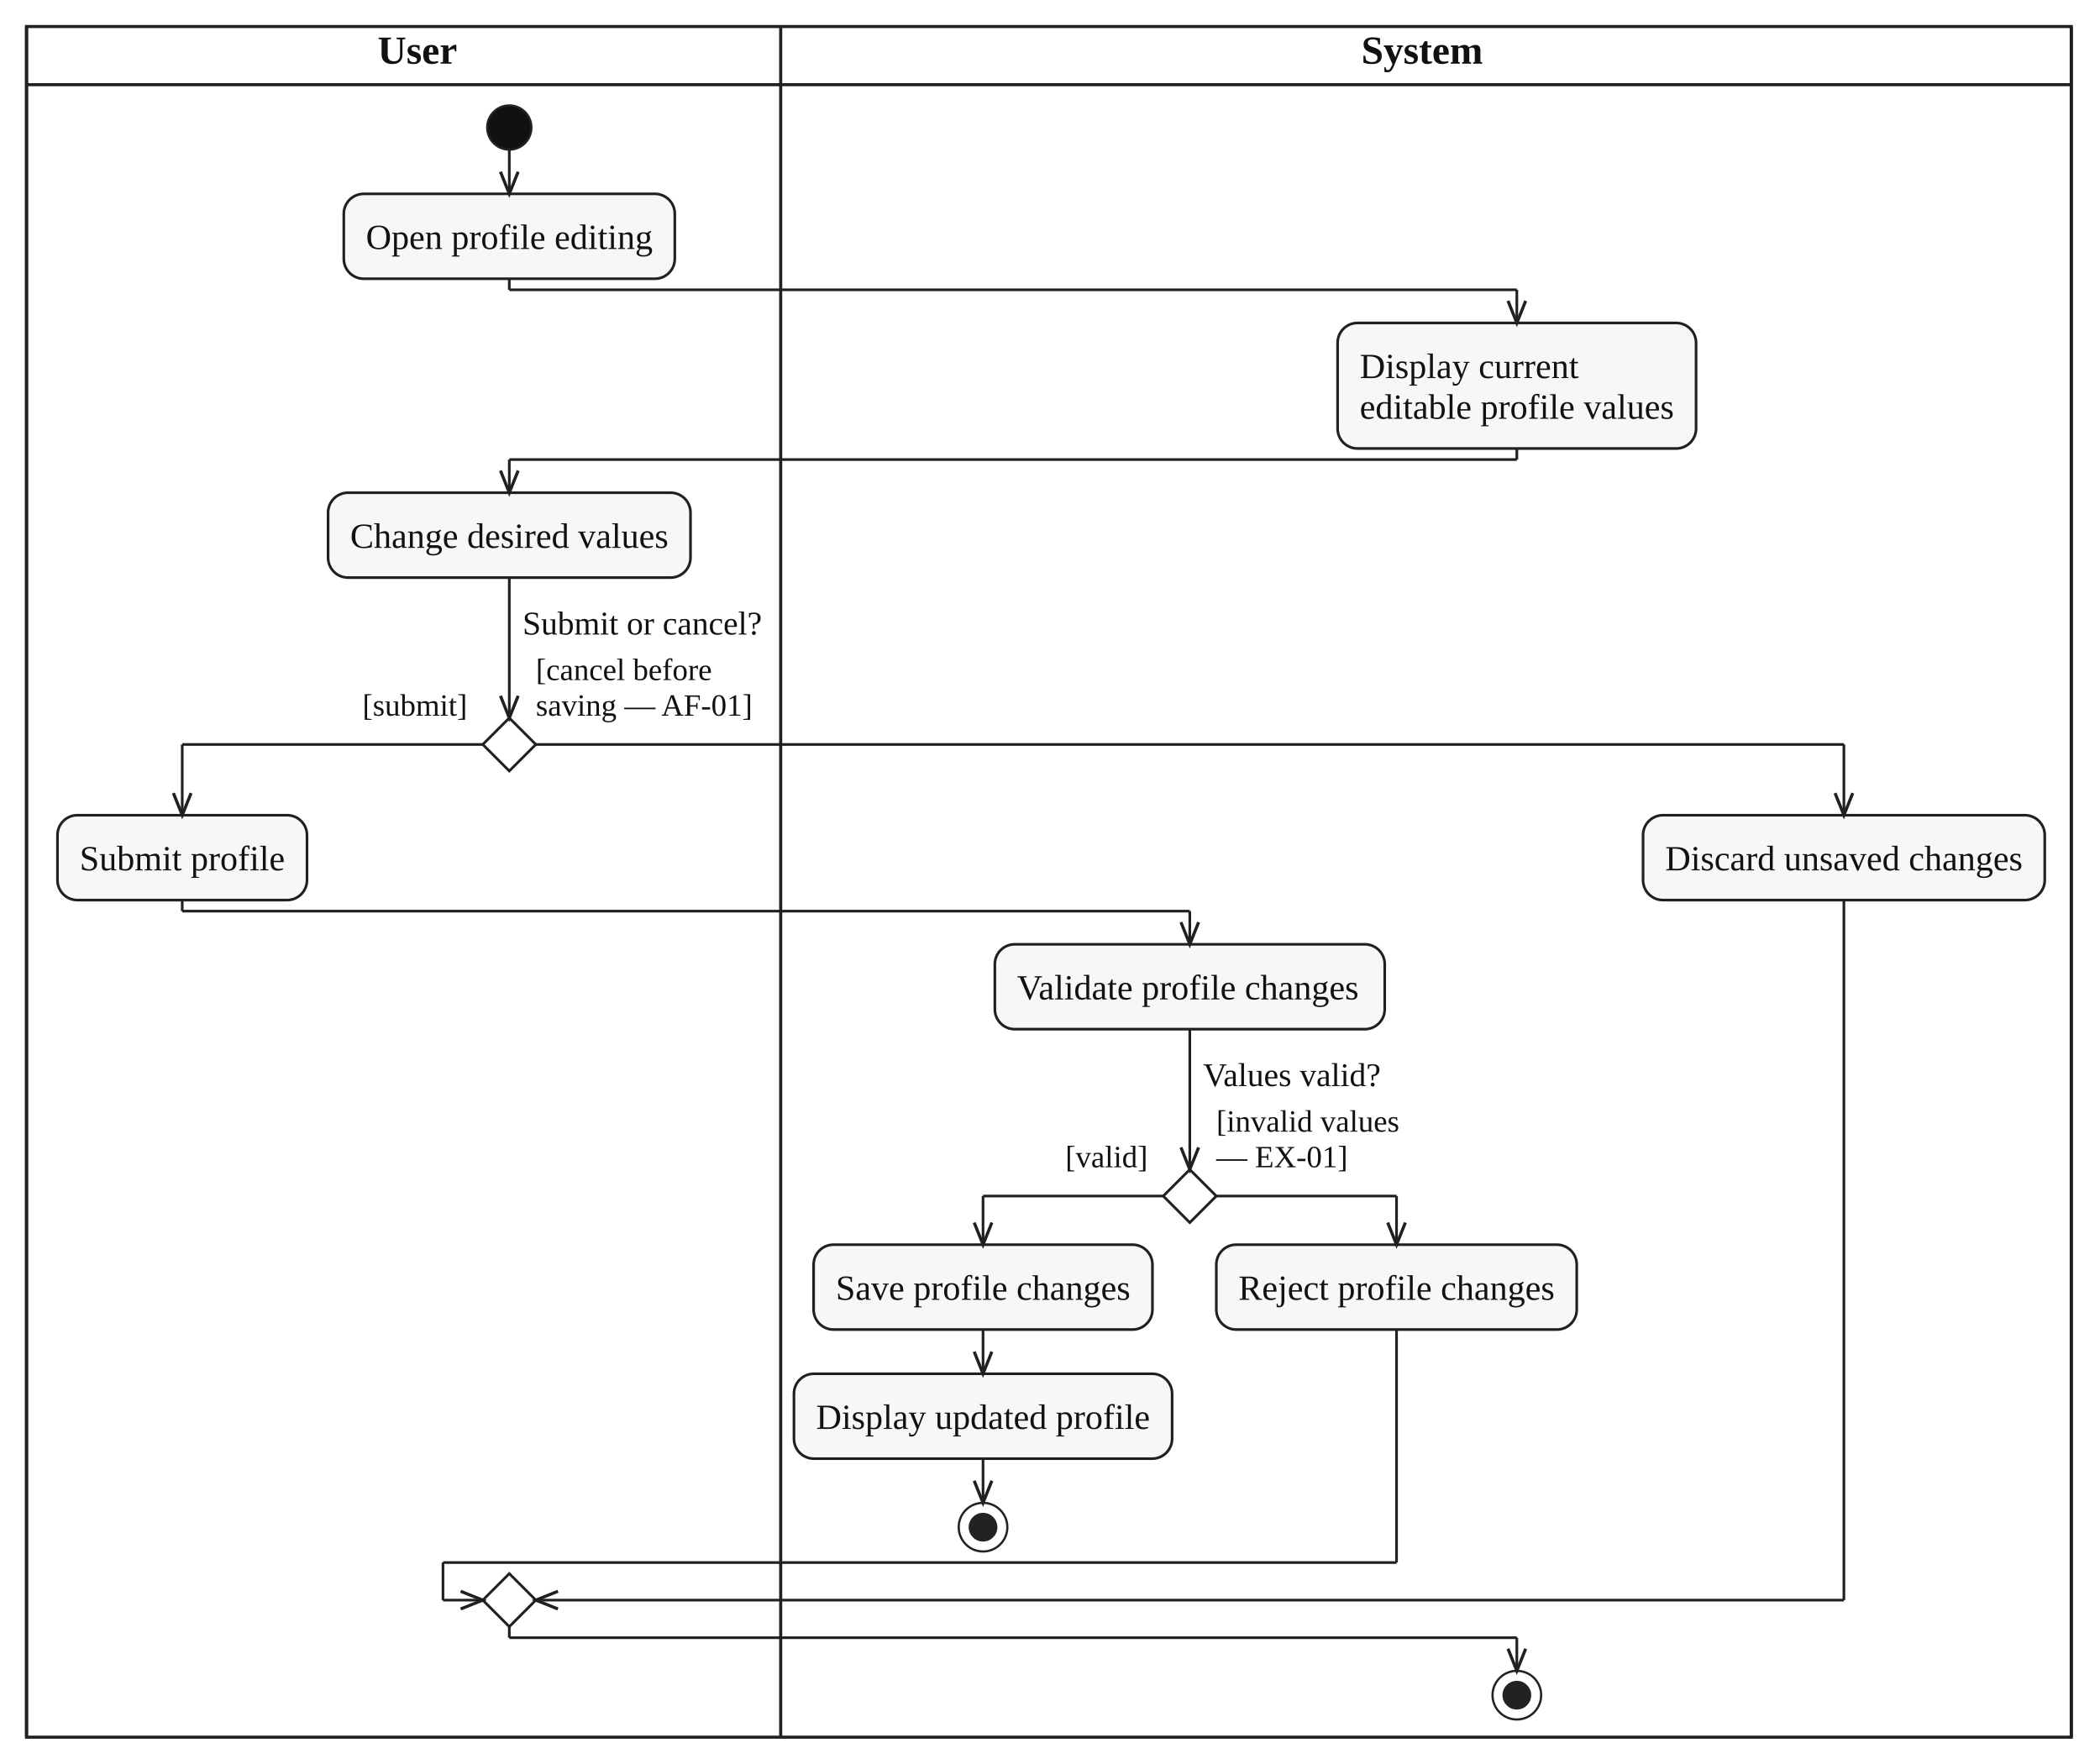
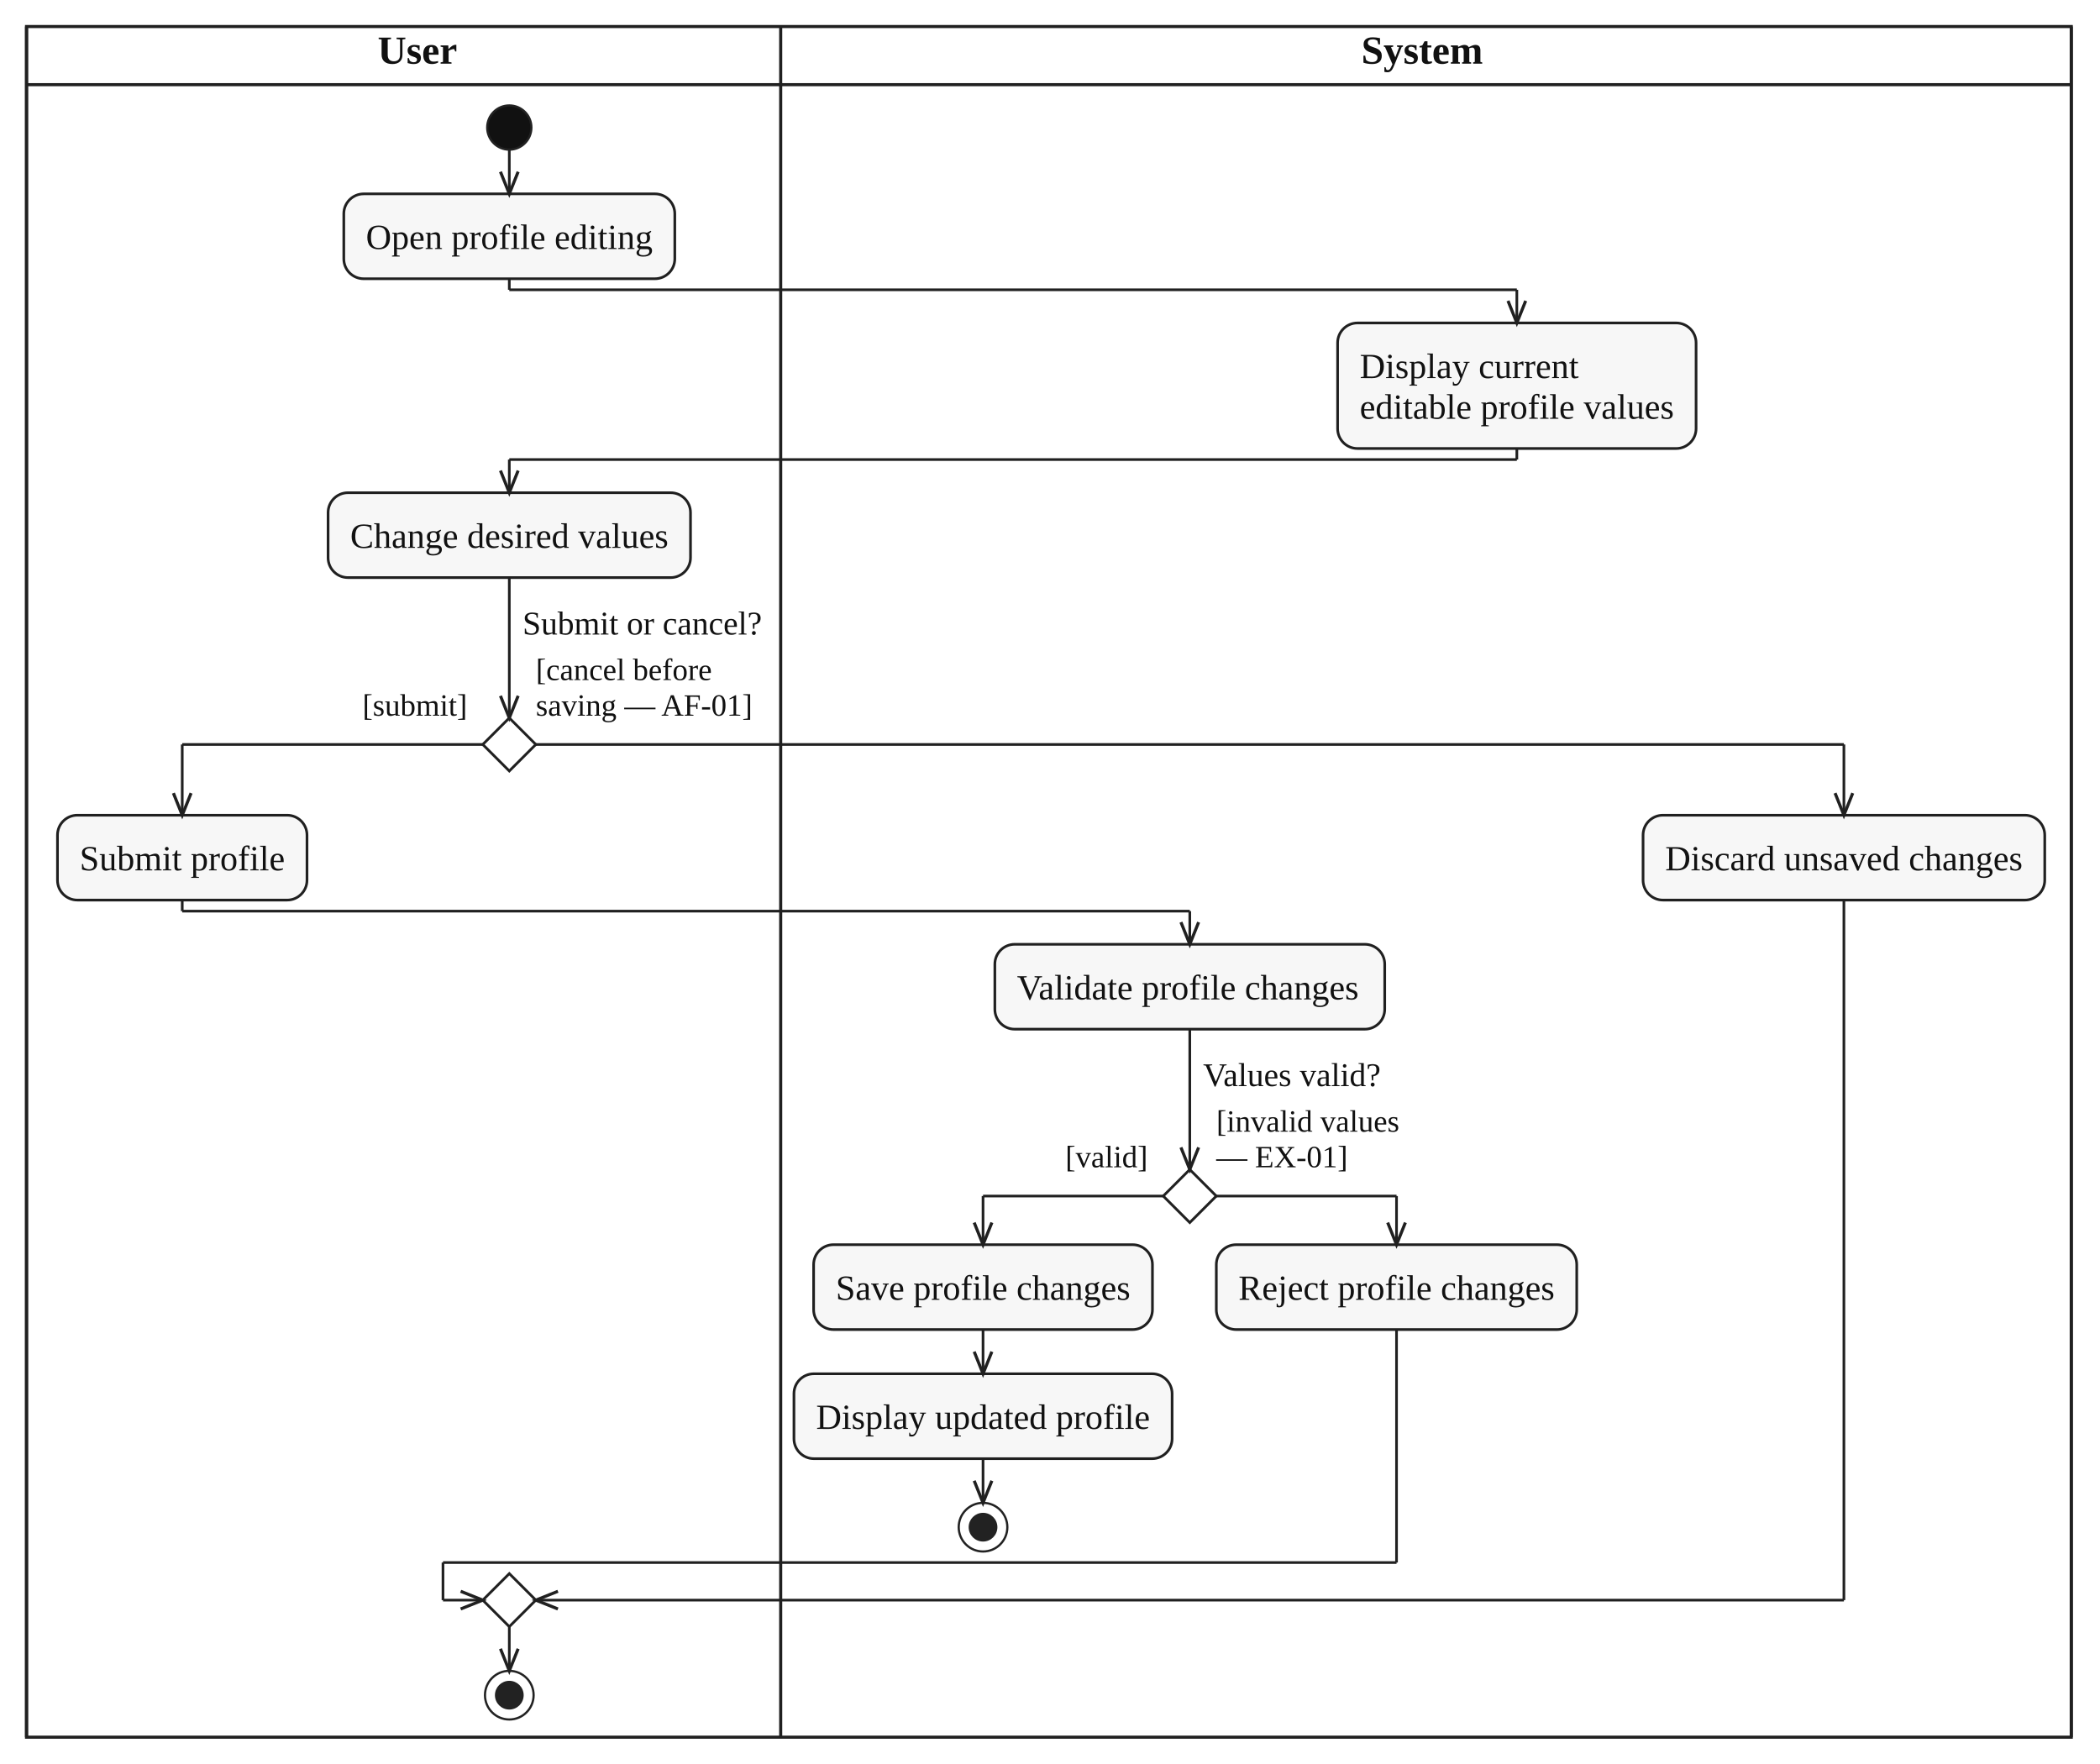
<svg xmlns="http://www.w3.org/2000/svg" contentStyleType="text/css" height="798px" preserveAspectRatio="none" style="width:950px;height:798px;background:#FFFFFF;" version="1.1" viewBox="-5 0.394 950 798" width="950px" zoomAndPan="magnify" data-pres-formatted="1">
  <rect id="pres-background" x="-5" y="0.394" width="950" height="798" fill="#FFFFFF" stroke="none" />
  <defs />
  <g>
    <rect fill="#FFFFFF" height="30.698" style="stroke:#FFFFFF;stroke-width:1.0;" width="910.256" x="15" y="12.394" />
    <ellipse cx="225.398" cy="58.092" fill="#111111" rx="10" ry="10" style="stroke:#222222;stroke-width:1.0;" />
    <rect fill="#F7F7F7" height="38.398" rx="9" ry="9" style="stroke:#202020;stroke-width:1.2;" width="149.742" x="150.526" y="88.092" />
    <text fill="#111111" font-family="Times New Roman" font-size="16" lengthAdjust="spacing" textLength="129.742" x="160.526" y="113.029">Open profile editing</text>
    <rect fill="#F7F7F7" height="38.398" rx="9" ry="9" style="stroke:#202020;stroke-width:1.2;" width="163.953" x="143.421" y="223.287" />
    <text fill="#111111" font-family="Times New Roman" font-size="16" lengthAdjust="spacing" textLength="143.953" x="153.421" y="248.225">Change desired values</text>
    <polygon fill="#FFFFFF" points="225.398,325.176,237.398,337.176,225.398,349.176,213.398,337.176,225.398,325.176" style="stroke:#202020;stroke-width:1.2;" />
    <text fill="#111111" font-family="Times New Roman" font-size="15" lengthAdjust="spacing" textLength="108.296" x="231.398" y="287.434">Submit or cancel?</text>
    <text fill="#111111" font-family="Times New Roman" font-size="15" lengthAdjust="spacing" textLength="3.75" x="231.398" y="304.683"> </text>
    <text fill="#111111" font-family="Times New Roman" font-size="15" lengthAdjust="spacing" textLength="3.75" x="231.398" y="321.931"> </text>
    <text fill="#111111" font-family="Times New Roman" font-size="14" lengthAdjust="spacing" textLength="54.441" x="158.956" y="324.147">[submit]  </text>
    <text fill="#111111" font-family="Times New Roman" font-size="6" lengthAdjust="spacing" textLength="1.5" x="158.956" y="332.777"> </text>
    <text fill="#111111" font-family="Times New Roman" font-size="14" lengthAdjust="spacing" textLength="86.659" x="237.398" y="308.049">  [cancel before</text>
    <text fill="#111111" font-family="Times New Roman" font-size="14" lengthAdjust="spacing" textLength="105.772" x="237.398" y="324.147">  saving — AF-01]</text>
    <text fill="#111111" font-family="Times New Roman" font-size="6" lengthAdjust="spacing" textLength="1.5" x="237.398" y="332.777"> </text>
    <rect fill="#F7F7F7" height="38.398" rx="9" ry="9" style="stroke:#202020;stroke-width:1.2;" width="112.883" x="21" y="369.176" />
    <text fill="#111111" font-family="Times New Roman" font-size="16" lengthAdjust="spacing" textLength="92.883" x="31" y="394.113">Submit profile</text>
    <polygon fill="#FFFFFF" points="225.398,712.26,237.398,724.26,225.398,736.26,213.398,724.26,225.398,712.26" style="stroke:#202020;stroke-width:1.2;" />
+     <ellipse cx="225.398" cy="767.26" fill="none" rx="11" ry="11" style="stroke:#222222;stroke-width:1.0;" />
+     <ellipse cx="225.398" cy="767.26" fill="#222222" rx="6" ry="6" style="stroke:#222222;stroke-width:1.0;" />
    <line style="stroke:#202020;stroke-width:1.4;" x1="7" x2="7" y1="12.394" y2="786.26" />
    <rect fill="#F7F7F7" height="56.797" rx="9" ry="9" style="stroke:#202020;stroke-width:1.2;" width="162.164" x="600.108" y="146.49" />
    <text fill="#111111" font-family="Times New Roman" font-size="16" lengthAdjust="spacing" textLength="99.078" x="610.108" y="171.428">Display current</text>
    <text fill="#111111" font-family="Times New Roman" font-size="16" lengthAdjust="spacing" textLength="142.164" x="610.108" y="189.826">editable profile values</text>
    <rect fill="#F7F7F7" height="38.398" rx="9" ry="9" style="stroke:#202020;stroke-width:1.2;" width="176.375" x="445.047" y="427.574" />
    <text fill="#111111" font-family="Times New Roman" font-size="16" lengthAdjust="spacing" textLength="156.375" x="455.047" y="452.512">Validate profile changes</text>
    <polygon fill="#FFFFFF" points="533.234,529.463,545.234,541.463,533.234,553.463,521.234,541.463,533.234,529.463" style="stroke:#202020;stroke-width:1.2;" />
    <text fill="#111111" font-family="Times New Roman" font-size="15" lengthAdjust="spacing" textLength="82.053" x="539.234" y="491.721">Values valid?</text>
    <text fill="#111111" font-family="Times New Roman" font-size="15" lengthAdjust="spacing" textLength="3.75" x="539.234" y="508.97"> </text>
    <text fill="#111111" font-family="Times New Roman" font-size="15" lengthAdjust="spacing" textLength="3.75" x="539.234" y="526.218"> </text>
    <text fill="#111111" font-family="Times New Roman" font-size="14" lengthAdjust="spacing" textLength="44.317" x="476.917" y="528.435">[valid]  </text>
    <text fill="#111111" font-family="Times New Roman" font-size="6" lengthAdjust="spacing" textLength="1.5" x="476.917" y="537.064"> </text>
    <text fill="#111111" font-family="Times New Roman" font-size="14" lengthAdjust="spacing" textLength="89.811" x="545.234" y="512.336">  [invalid values</text>
    <text fill="#111111" font-family="Times New Roman" font-size="14" lengthAdjust="spacing" textLength="66.486" x="545.234" y="528.435">  — EX-01]</text>
    <text fill="#111111" font-family="Times New Roman" font-size="6" lengthAdjust="spacing" textLength="1.5" x="545.234" y="537.064"> </text>
    <rect fill="#F7F7F7" height="38.398" rx="9" ry="9" style="stroke:#202020;stroke-width:1.2;" width="153.281" x="363.065" y="563.463" />
    <text fill="#111111" font-family="Times New Roman" font-size="16" lengthAdjust="spacing" textLength="133.281" x="373.065" y="588.4">Save profile changes</text>
    <rect fill="#F7F7F7" height="38.398" rx="9" ry="9" style="stroke:#202020;stroke-width:1.2;" width="171.07" x="354.17" y="621.861" />
    <text fill="#111111" font-family="Times New Roman" font-size="16" lengthAdjust="spacing" textLength="151.07" x="364.17" y="646.799">Display updated profile</text>
    <ellipse cx="439.705" cy="691.26" fill="none" rx="11" ry="11" style="stroke:#222222;stroke-width:1.0;" />
    <ellipse cx="439.705" cy="691.26" fill="#222222" rx="6" ry="6" style="stroke:#222222;stroke-width:1.0;" />
    <rect fill="#F7F7F7" height="38.398" rx="9" ry="9" style="stroke:#202020;stroke-width:1.2;" width="163.047" x="545.24" y="563.463" />
    <text fill="#111111" font-family="Times New Roman" font-size="16" lengthAdjust="spacing" textLength="143.047" x="555.24" y="588.4">Reject profile changes</text>
    <rect fill="#F7F7F7" height="38.398" rx="9" ry="9" style="stroke:#202020;stroke-width:1.2;" width="181.719" x="738.287" y="369.176" />
    <text fill="#111111" font-family="Times New Roman" font-size="16" lengthAdjust="spacing" textLength="161.719" x="748.287" y="394.113">Discard unsaved changes</text>
-     <ellipse cx="681.19" cy="767.26" fill="none" rx="11" ry="11" style="stroke:#222222;stroke-width:1.0;" />
-     <ellipse cx="681.19" cy="767.26" fill="#222222" rx="6" ry="6" style="stroke:#222222;stroke-width:1.0;" />
    <line style="stroke:#202020;stroke-width:1.4;" x1="348.17" x2="348.17" y1="12.394" y2="786.26" />
    <line style="stroke:#202020;stroke-width:1.4;" x1="932.006" x2="932.006" y1="12.394" y2="786.26" />
    <line style="stroke:#202020;stroke-width:1.2;" x1="225.398" x2="225.398" y1="68.092" y2="88.092" />
    <polyline points="221.398,78.092 225.398,88.092 229.398,78.092" fill="none" stroke="#202020" stroke-width="1.4" stroke-linejoin="miter" stroke-linecap="butt" class="open-arrowhead" />
    <line style="stroke:#202020;stroke-width:1.2;" x1="213.398" x2="77.441" y1="337.176" y2="337.176" />
    <line style="stroke:#202020;stroke-width:1.2;" x1="77.441" x2="77.441" y1="337.176" y2="369.176" />
    <polyline points="73.441,359.176 77.441,369.176 81.441,359.176" fill="none" stroke="#202020" stroke-width="1.4" stroke-linejoin="miter" stroke-linecap="butt" class="open-arrowhead" />
    <line style="stroke:#202020;stroke-width:1.2;" x1="225.398" x2="225.398" y1="261.685" y2="325.176" />
    <polyline points="221.398,315.176 225.398,325.176 229.398,315.176" fill="none" stroke="#202020" stroke-width="1.4" stroke-linejoin="miter" stroke-linecap="butt" class="open-arrowhead" />
+     <line style="stroke:#202020;stroke-width:1.2;" x1="225.398" x2="225.398" y1="736.26" y2="756.26" />
+     <polyline points="221.398,746.26 225.398,756.26 229.398,746.26" fill="none" stroke="#202020" stroke-width="1.4" stroke-linejoin="miter" stroke-linecap="butt" class="open-arrowhead" />
    <line style="stroke:#202020;stroke-width:1.2;" x1="439.705" x2="439.705" y1="601.861" y2="621.861" />
    <polyline points="435.705,611.861 439.705,621.861 443.705,611.861" fill="none" stroke="#202020" stroke-width="1.4" stroke-linejoin="miter" stroke-linecap="butt" class="open-arrowhead" />
    <line style="stroke:#202020;stroke-width:1.2;" x1="439.705" x2="439.705" y1="660.26" y2="680.26" />
    <polyline points="435.705,670.26 439.705,680.26 443.705,670.26" fill="none" stroke="#202020" stroke-width="1.4" stroke-linejoin="miter" stroke-linecap="butt" class="open-arrowhead" />
    <line style="stroke:#202020;stroke-width:1.2;" x1="521.234" x2="439.705" y1="541.463" y2="541.463" />
    <line style="stroke:#202020;stroke-width:1.2;" x1="439.705" x2="439.705" y1="541.463" y2="563.463" />
    <polyline points="435.705,553.463 439.705,563.463 443.705,553.463" fill="none" stroke="#202020" stroke-width="1.4" stroke-linejoin="miter" stroke-linecap="butt" class="open-arrowhead" />
    <line style="stroke:#202020;stroke-width:1.2;" x1="545.234" x2="626.764" y1="541.463" y2="541.463" />
    <line style="stroke:#202020;stroke-width:1.2;" x1="626.764" x2="626.764" y1="541.463" y2="563.463" />
    <polyline points="622.764,553.463 626.764,563.463 630.764,553.463" fill="none" stroke="#202020" stroke-width="1.4" stroke-linejoin="miter" stroke-linecap="butt" class="open-arrowhead" />
    <line style="stroke:#202020;stroke-width:1.2;" x1="626.764" x2="626.764" y1="601.861" y2="707.26" />
    <line style="stroke:#202020;stroke-width:1.2;" x1="626.764" x2="195.398" y1="707.26" y2="707.26" />
    <line style="stroke:#202020;stroke-width:1.2;" x1="195.398" x2="195.398" y1="707.26" y2="724.26" />
    <line style="stroke:#202020;stroke-width:1.2;" x1="195.398" x2="213.398" y1="724.26" y2="724.26" />
    <polyline points="203.398,720.26 213.398,724.26 203.398,728.26" fill="none" stroke="#202020" stroke-width="1.4" stroke-linejoin="miter" stroke-linecap="butt" class="open-arrowhead" />
    <line style="stroke:#202020;stroke-width:1.2;" x1="533.234" x2="533.234" y1="465.973" y2="529.463" />
    <polyline points="529.234,519.463 533.234,529.463 537.234,519.463" fill="none" stroke="#202020" stroke-width="1.4" stroke-linejoin="miter" stroke-linecap="butt" class="open-arrowhead" />
    <line style="stroke:#202020;stroke-width:1.2;" x1="225.398" x2="225.398" y1="126.49" y2="131.49" />
    <line style="stroke:#202020;stroke-width:1.2;" x1="225.398" x2="681.19" y1="131.49" y2="131.49" />
    <line style="stroke:#202020;stroke-width:1.2;" x1="681.19" x2="681.19" y1="131.49" y2="146.49" />
    <polyline points="677.19,136.49 681.19,146.49 685.19,136.49" fill="none" stroke="#202020" stroke-width="1.4" stroke-linejoin="miter" stroke-linecap="butt" class="open-arrowhead" />
    <line style="stroke:#202020;stroke-width:1.2;" x1="681.19" x2="681.19" y1="203.287" y2="208.287" />
    <line style="stroke:#202020;stroke-width:1.2;" x1="681.19" x2="225.398" y1="208.287" y2="208.287" />
    <line style="stroke:#202020;stroke-width:1.2;" x1="225.398" x2="225.398" y1="208.287" y2="223.287" />
    <polyline points="221.398,213.287 225.398,223.287 229.398,213.287" fill="none" stroke="#202020" stroke-width="1.4" stroke-linejoin="miter" stroke-linecap="butt" class="open-arrowhead" />
    <line style="stroke:#202020;stroke-width:1.2;" x1="77.441" x2="77.441" y1="407.574" y2="412.574" />
    <line style="stroke:#202020;stroke-width:1.2;" x1="77.441" x2="533.234" y1="412.574" y2="412.574" />
    <line style="stroke:#202020;stroke-width:1.2;" x1="533.234" x2="533.234" y1="412.574" y2="427.574" />
    <polyline points="529.234,417.574 533.234,427.574 537.234,417.574" fill="none" stroke="#202020" stroke-width="1.4" stroke-linejoin="miter" stroke-linecap="butt" class="open-arrowhead" />
    <line style="stroke:#202020;stroke-width:1.2;" x1="237.398" x2="829.146" y1="337.176" y2="337.176" />
    <line style="stroke:#202020;stroke-width:1.2;" x1="829.146" x2="829.146" y1="337.176" y2="369.176" />
    <polyline points="825.146,359.176 829.146,369.176 833.146,359.176" fill="none" stroke="#202020" stroke-width="1.4" stroke-linejoin="miter" stroke-linecap="butt" class="open-arrowhead" />
    <line style="stroke:#202020;stroke-width:1.2;" x1="829.146" x2="829.146" y1="407.574" y2="724.26" />
    <line style="stroke:#202020;stroke-width:1.2;" x1="829.146" x2="237.398" y1="724.26" y2="724.26" />
    <polyline points="247.398,720.26 237.398,724.26 247.398,728.26" fill="none" stroke="#202020" stroke-width="1.4" stroke-linejoin="miter" stroke-linecap="butt" class="open-arrowhead" />
-     <line style="stroke:#202020;stroke-width:1.2;" x1="225.398" x2="225.398" y1="736.26" y2="741.26" />
-     <line style="stroke:#202020;stroke-width:1.2;" x1="225.398" x2="681.19" y1="741.26" y2="741.26" />
-     <line style="stroke:#202020;stroke-width:1.2;" x1="681.19" x2="681.19" y1="741.26" y2="756.26" />
-     <polyline points="677.19,746.26 681.19,756.26 685.19,746.26" fill="none" stroke="#202020" stroke-width="1.4" stroke-linejoin="miter" stroke-linecap="butt" class="open-arrowhead" />
    <text fill="#111111" font-family="Times New Roman" font-size="18" font-weight="bold" lengthAdjust="spacing" textLength="35.982" x="165.844" y="29.198">User</text>
    <text fill="#111111" font-family="Times New Roman" font-size="7" font-weight="bold" lengthAdjust="spacing" textLength="1.75" x="161.344" y="39.627"> </text>
    <text fill="#111111" font-family="Times New Roman" font-size="18" font-weight="bold" lengthAdjust="spacing" textLength="54.993" x="610.841" y="29.198">System</text>
    <text fill="#111111" font-family="Times New Roman" font-size="7" font-weight="bold" lengthAdjust="spacing" textLength="1.75" x="606.341" y="39.627"> </text>
  </g>
  <g id="pres-frame" fill="none" stroke="#202020" stroke-width="1.4">
    <rect x="7" y="12.394" width="925.006" height="773.866" />
    <line x1="7" x2="932.006" y1="38.698" y2="38.698" />
  </g>
</svg>
